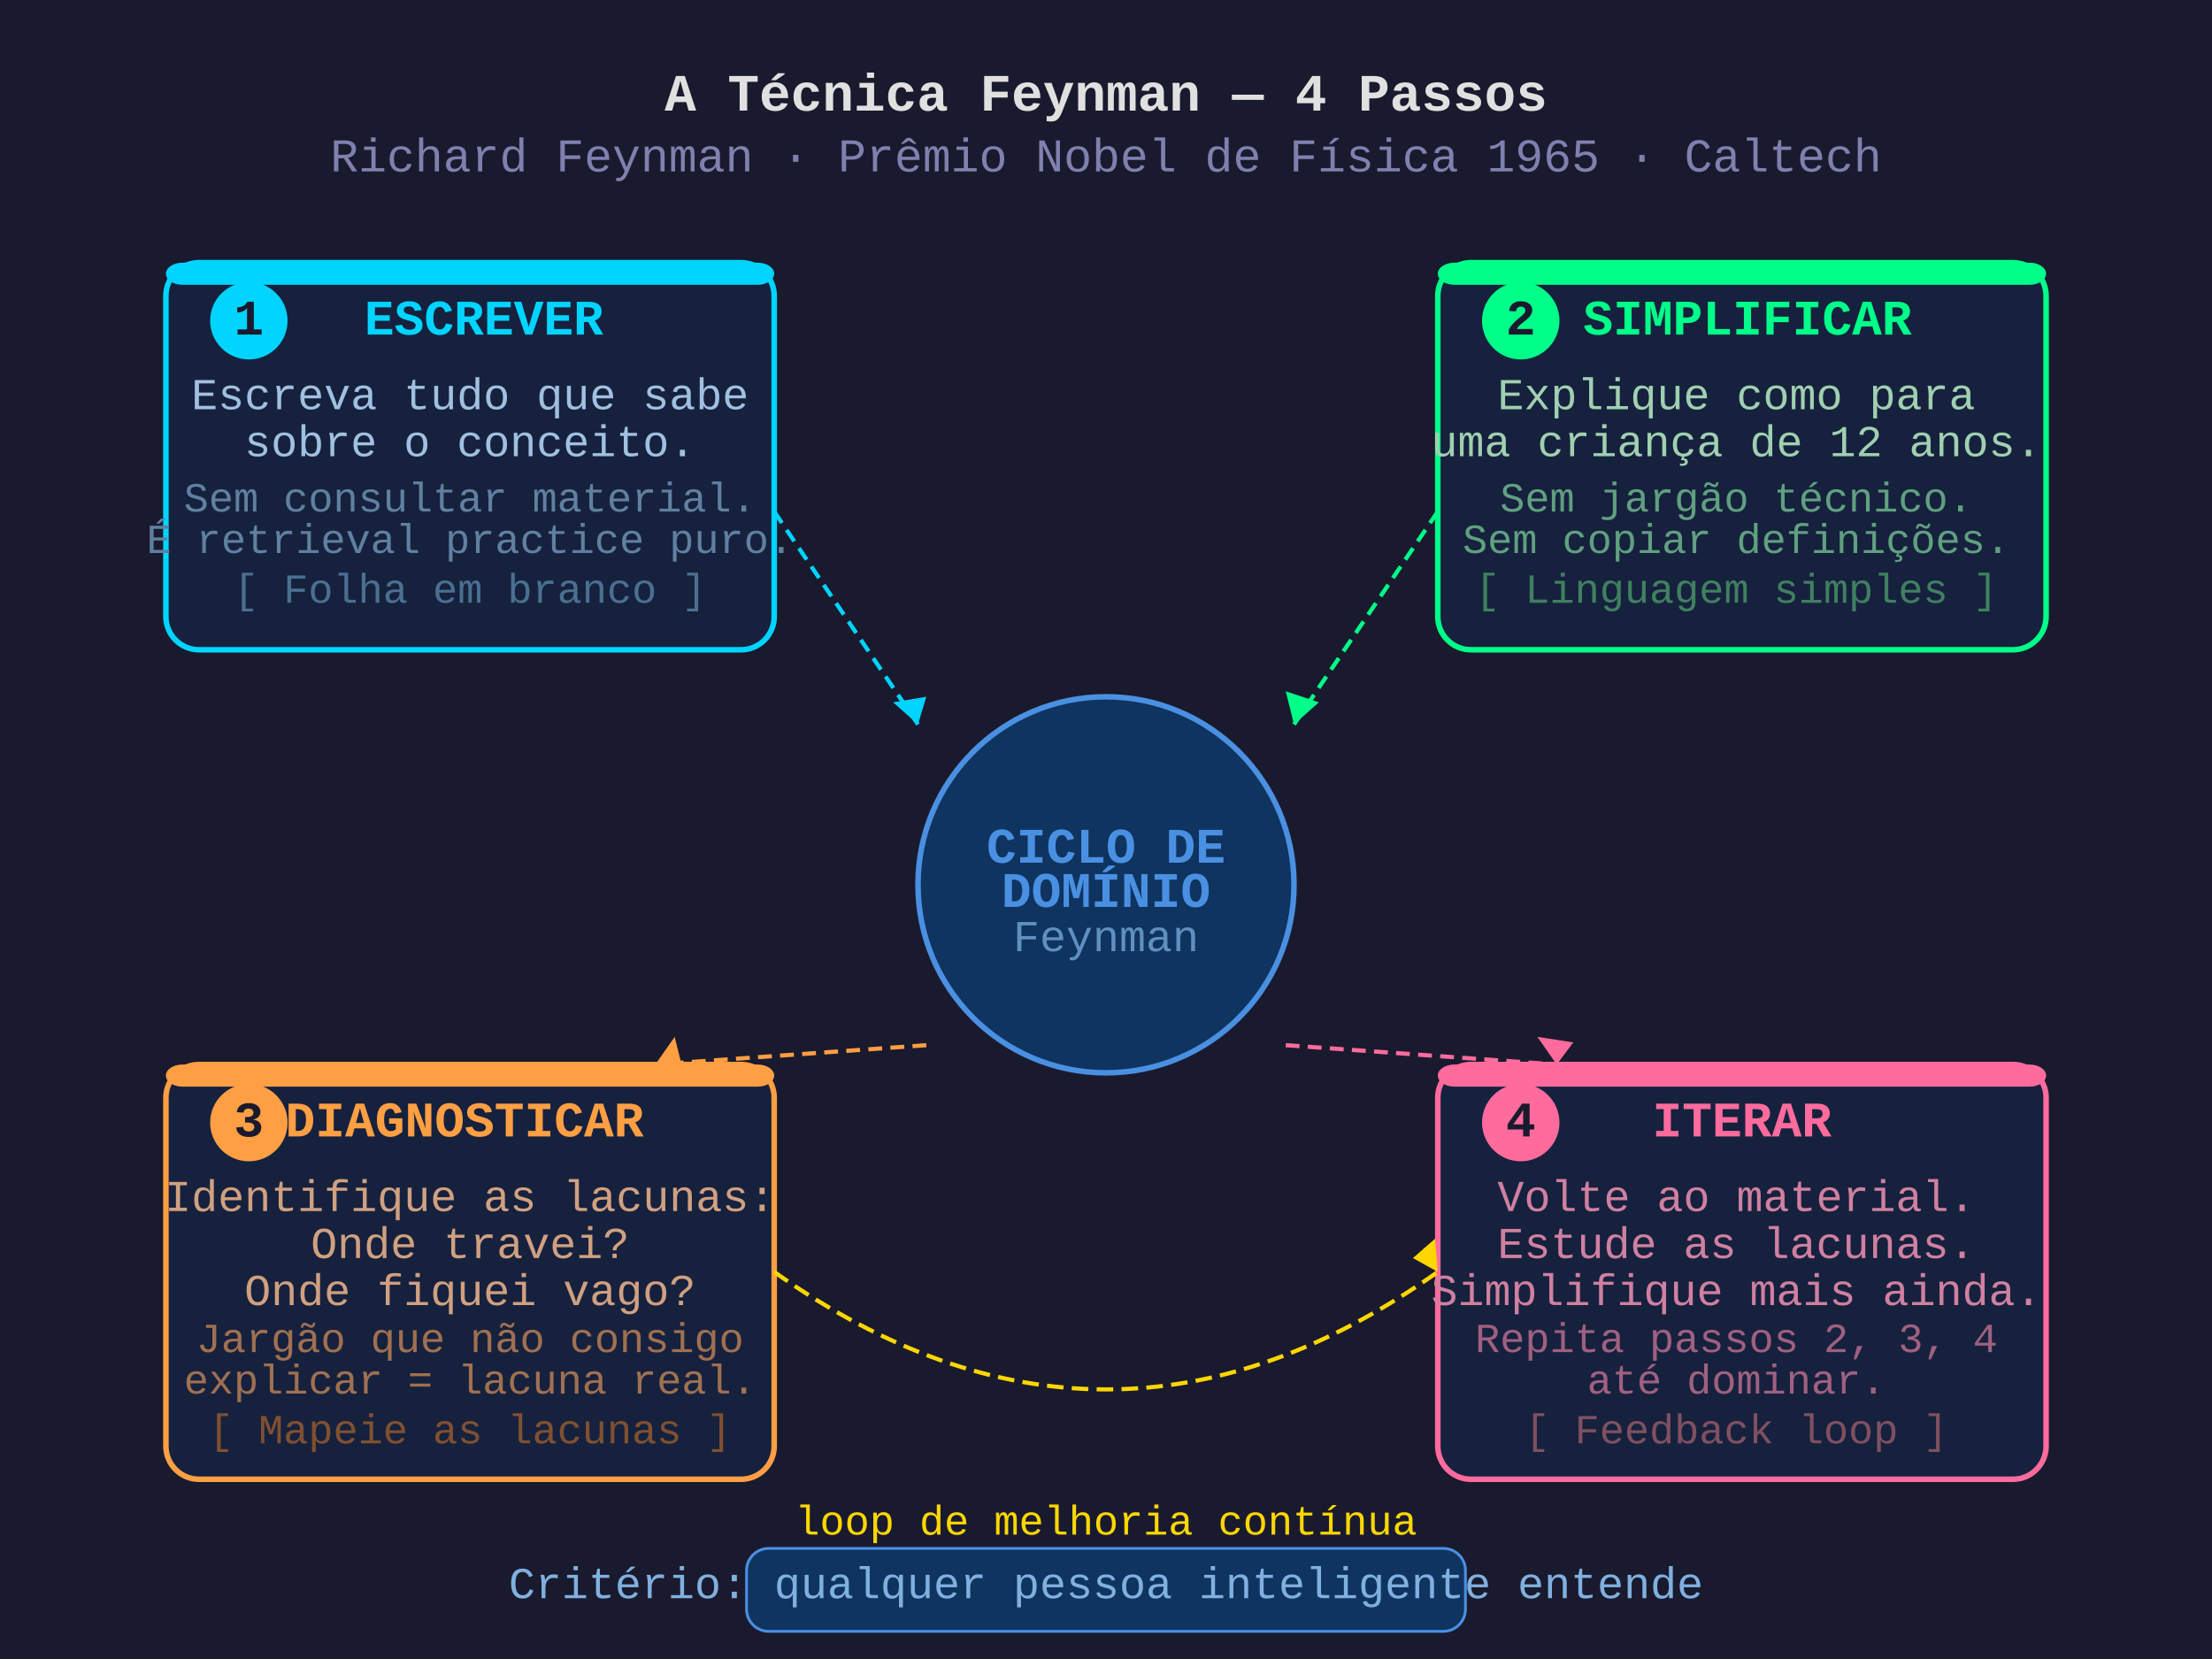
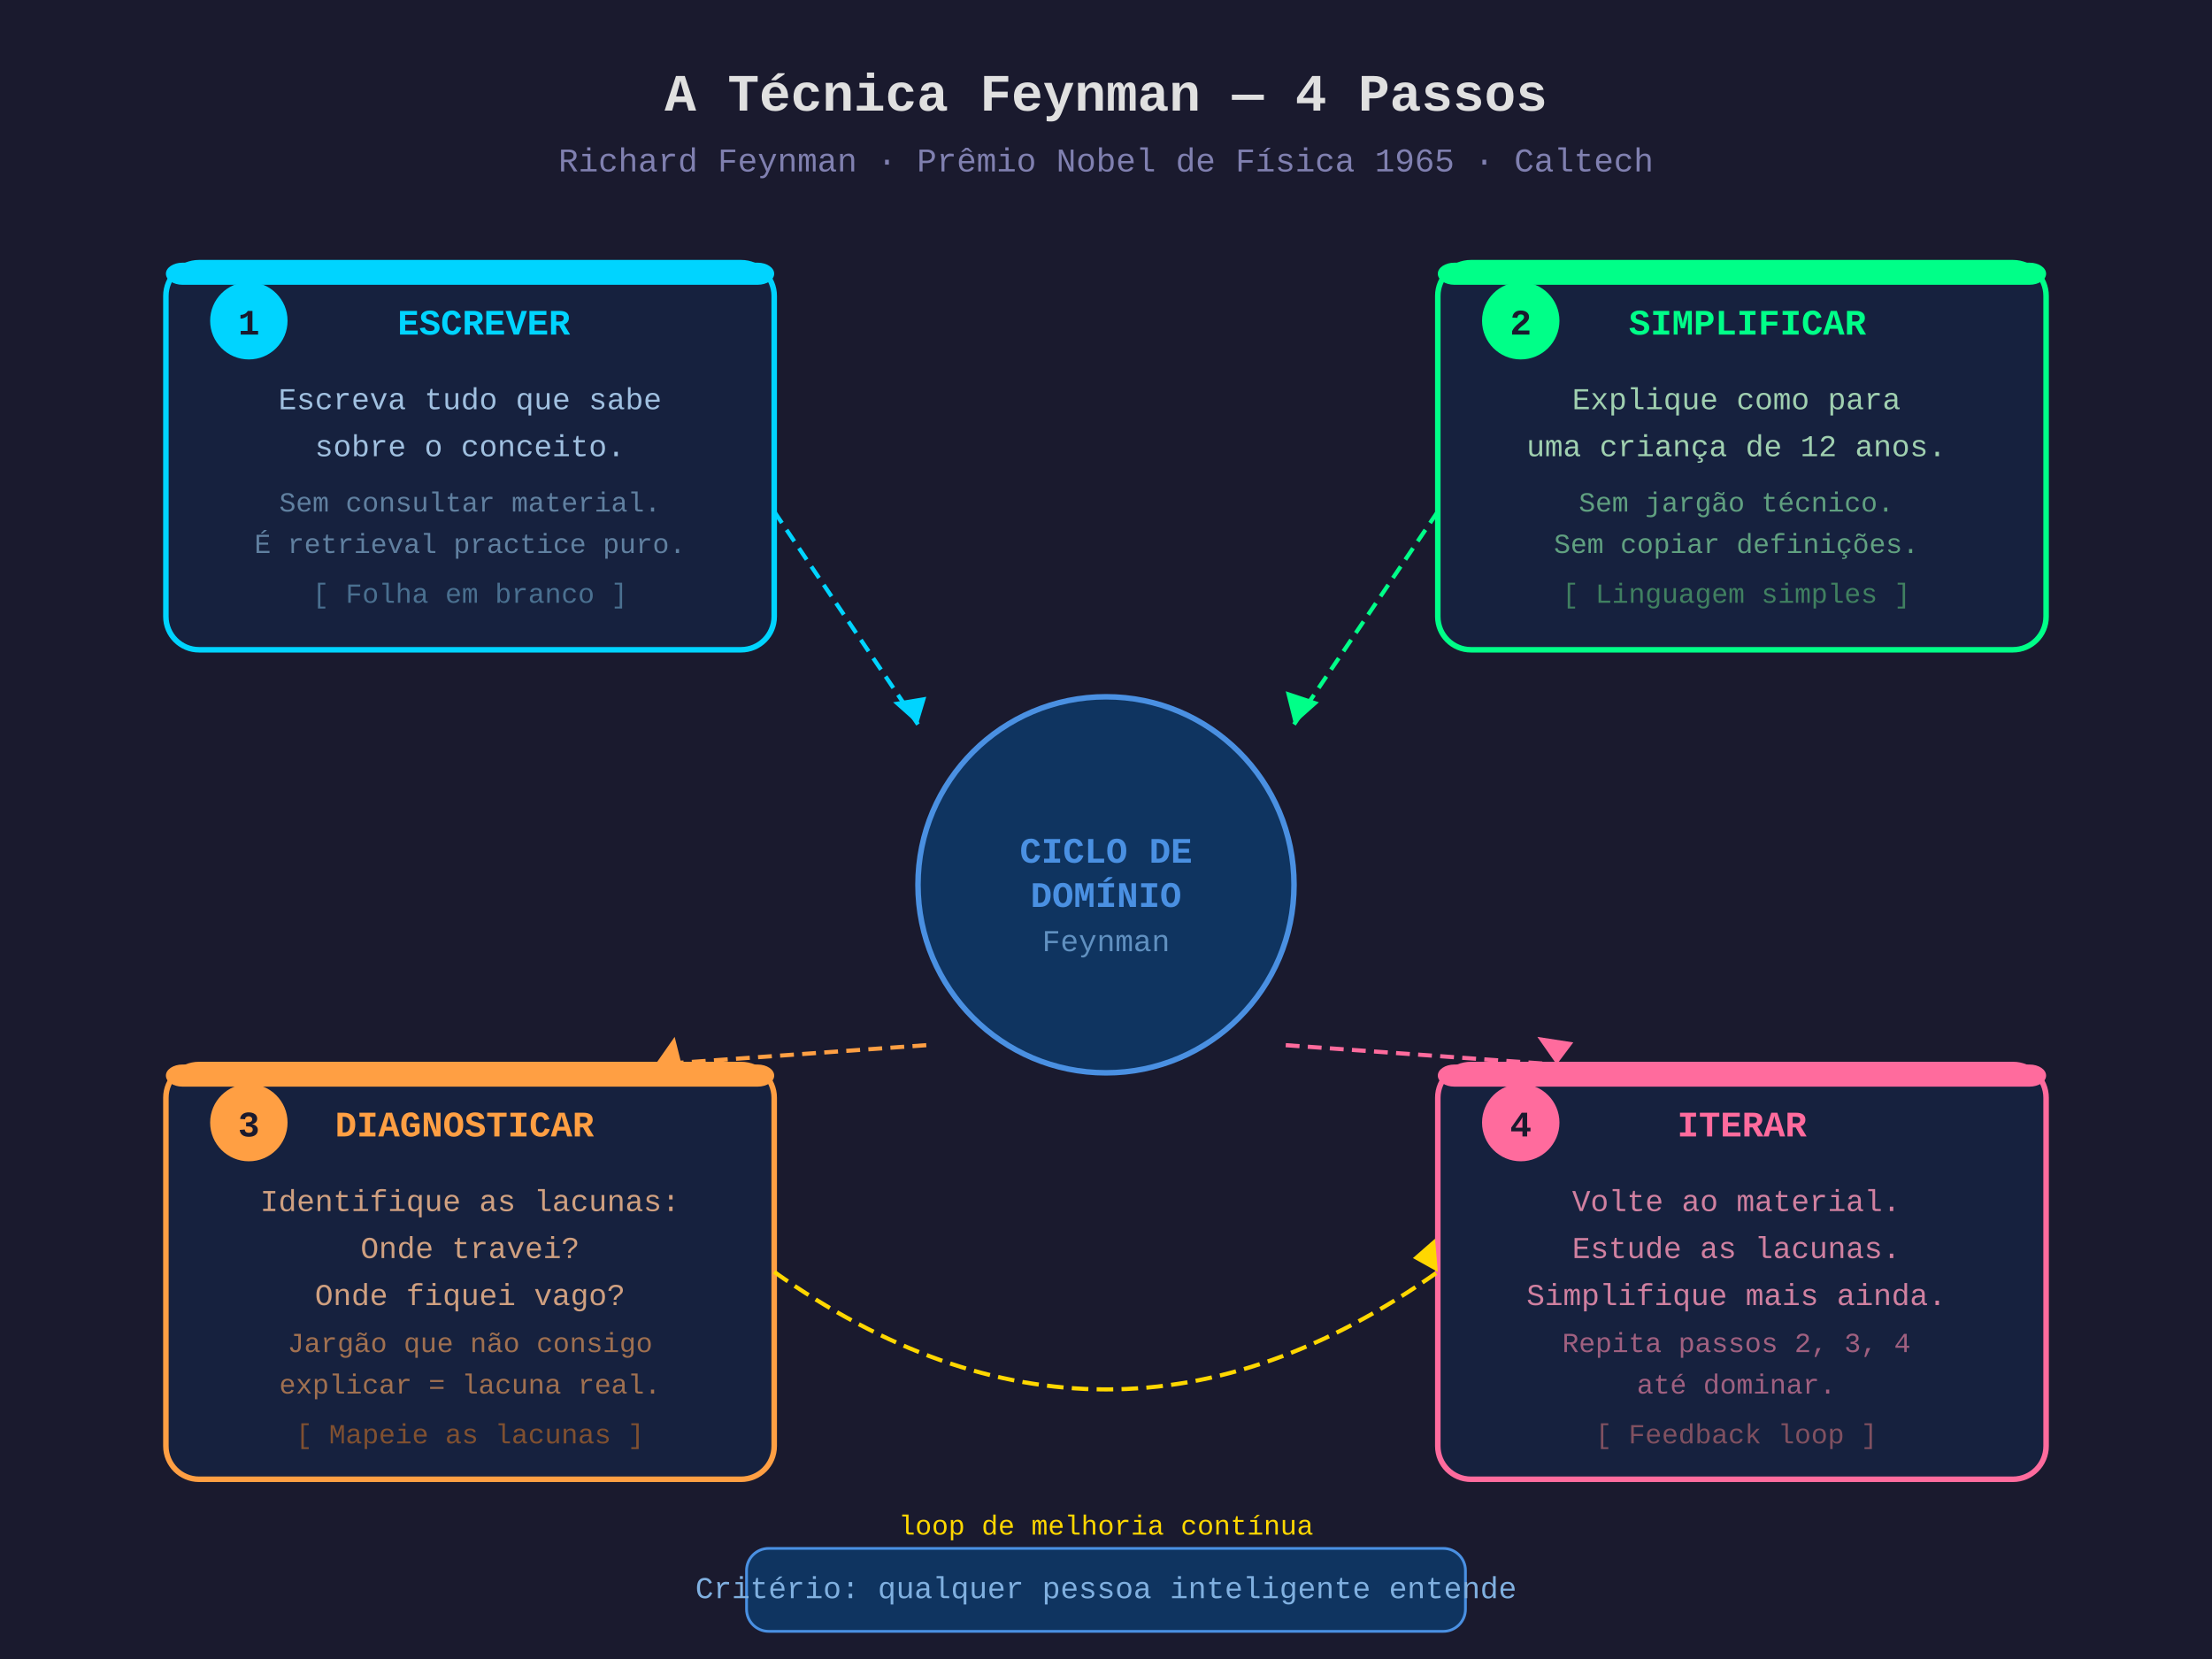
<svg xmlns="http://www.w3.org/2000/svg" viewBox="0 0 800 600" width="800" height="600">
  <rect width="800" height="600" fill="#1a1a2e" />
  <text x="400" y="40" font-family="'Courier New', monospace" font-size="19" font-weight="bold" fill="#e0e0e0" text-anchor="middle">A Técnica Feynman — 4 Passos</text>
-   <text x="400" y="62" font-family="'Courier New', monospace" font-size="17" fill="#8080b0" text-anchor="middle">Richard Feynman · Prêmio Nobel de Física 1965 · Caltech</text>
+   <text x="400" y="62" font-family="'Courier New', monospace" font-size="12" fill="#8080b0" text-anchor="middle">Richard Feynman · Prêmio Nobel de Física 1965 · Caltech</text>
  <circle cx="400" cy="320" r="68" fill="#0f3460" stroke="#4a90e2" stroke-width="2" />
-   <text x="400" y="312" font-family="'Courier New', monospace" font-size="18" font-weight="bold" fill="#4a90e2" text-anchor="middle">CICLO DE</text>
-   <text x="400" y="328" font-family="'Courier New', monospace" font-size="18" font-weight="bold" fill="#4a90e2" text-anchor="middle">DOMÍNIO</text>
-   <text x="400" y="344" font-family="'Courier New', monospace" font-size="16" fill="#6090c0" text-anchor="middle">Feynman</text>
+   <text x="400" y="312" font-family="'Courier New', monospace" font-size="13" font-weight="bold" fill="#4a90e2" text-anchor="middle">CICLO DE</text>
+   <text x="400" y="328" font-family="'Courier New', monospace" font-size="13" font-weight="bold" fill="#4a90e2" text-anchor="middle">DOMÍNIO</text>
+   <text x="400" y="344" font-family="'Courier New', monospace" font-size="11" fill="#6090c0" text-anchor="middle">Feynman</text>
  <rect x="60" y="95" width="220" height="140" fill="#16213e" rx="12" stroke="#00d4ff" stroke-width="2" />
  <rect x="60" y="95" width="220" height="8" fill="#00d4ff" rx="6" />
  <circle cx="90" cy="116" r="14" fill="#00d4ff" />
-   <text x="90" y="121" font-family="'Courier New', monospace" font-size="18" font-weight="bold" fill="#1a1a2e" text-anchor="middle">1</text>
-   <text x="175" y="121" font-family="'Courier New', monospace" font-size="18" font-weight="bold" fill="#00d4ff" text-anchor="middle">ESCREVER</text>
-   <text x="170" y="148" font-family="'Courier New', monospace" font-size="16" fill="#a0c0e0" text-anchor="middle">Escreva tudo que sabe</text>
-   <text x="170" y="165" font-family="'Courier New', monospace" font-size="16" fill="#a0c0e0" text-anchor="middle">sobre o conceito.</text>
-   <text x="170" y="185" font-family="'Courier New', monospace" font-size="15" fill="#6080a0" text-anchor="middle">Sem consultar material.</text>
-   <text x="170" y="200" font-family="'Courier New', monospace" font-size="15" fill="#6080a0" text-anchor="middle">É retrieval practice puro.</text>
-   <text x="170" y="218" font-family="'Courier New', monospace" font-size="15" fill="#4a7090" text-anchor="middle">[ Folha em branco ]</text>
+   <text x="90" y="121" font-family="'Courier New', monospace" font-size="13" font-weight="bold" fill="#1a1a2e" text-anchor="middle">1</text>
+   <text x="175" y="121" font-family="'Courier New', monospace" font-size="13" font-weight="bold" fill="#00d4ff" text-anchor="middle">ESCREVER</text>
+   <text x="170" y="148" font-family="'Courier New', monospace" font-size="11" fill="#a0c0e0" text-anchor="middle">Escreva tudo que sabe</text>
+   <text x="170" y="165" font-family="'Courier New', monospace" font-size="11" fill="#a0c0e0" text-anchor="middle">sobre o conceito.</text>
+   <text x="170" y="185" font-family="'Courier New', monospace" font-size="10" fill="#6080a0" text-anchor="middle">Sem consultar material.</text>
+   <text x="170" y="200" font-family="'Courier New', monospace" font-size="10" fill="#6080a0" text-anchor="middle">É retrieval practice puro.</text>
+   <text x="170" y="218" font-family="'Courier New', monospace" font-size="10" fill="#4a7090" text-anchor="middle">[ Folha em branco ]</text>
  <line x1="280" y1="185" x2="332" y2="262" stroke="#00d4ff" stroke-width="1.5" stroke-dasharray="5,3" />
  <polygon points="332,262 323,254 335,252" fill="#00d4ff" />
  <rect x="520" y="95" width="220" height="140" fill="#16213e" rx="12" stroke="#00ff88" stroke-width="2" />
  <rect x="520" y="95" width="220" height="8" fill="#00ff88" rx="6" />
  <circle cx="550" cy="116" r="14" fill="#00ff88" />
-   <text x="550" y="121" font-family="'Courier New', monospace" font-size="18" font-weight="bold" fill="#1a1a2e" text-anchor="middle">2</text>
-   <text x="632" y="121" font-family="'Courier New', monospace" font-size="18" font-weight="bold" fill="#00ff88" text-anchor="middle">SIMPLIFICAR</text>
-   <text x="628" y="148" font-family="'Courier New', monospace" font-size="16" fill="#a0d0b0" text-anchor="middle">Explique como para</text>
-   <text x="628" y="165" font-family="'Courier New', monospace" font-size="16" fill="#a0d0b0" text-anchor="middle">uma criança de 12 anos.</text>
-   <text x="628" y="185" font-family="'Courier New', monospace" font-size="15" fill="#60a080" text-anchor="middle">Sem jargão técnico.</text>
-   <text x="628" y="200" font-family="'Courier New', monospace" font-size="15" fill="#60a080" text-anchor="middle">Sem copiar definições.</text>
-   <text x="628" y="218" font-family="'Courier New', monospace" font-size="15" fill="#408060" text-anchor="middle">[ Linguagem simples ]</text>
+   <text x="550" y="121" font-family="'Courier New', monospace" font-size="13" font-weight="bold" fill="#1a1a2e" text-anchor="middle">2</text>
+   <text x="632" y="121" font-family="'Courier New', monospace" font-size="13" font-weight="bold" fill="#00ff88" text-anchor="middle">SIMPLIFICAR</text>
+   <text x="628" y="148" font-family="'Courier New', monospace" font-size="11" fill="#a0d0b0" text-anchor="middle">Explique como para</text>
+   <text x="628" y="165" font-family="'Courier New', monospace" font-size="11" fill="#a0d0b0" text-anchor="middle">uma criança de 12 anos.</text>
+   <text x="628" y="185" font-family="'Courier New', monospace" font-size="10" fill="#60a080" text-anchor="middle">Sem jargão técnico.</text>
+   <text x="628" y="200" font-family="'Courier New', monospace" font-size="10" fill="#60a080" text-anchor="middle">Sem copiar definições.</text>
+   <text x="628" y="218" font-family="'Courier New', monospace" font-size="10" fill="#408060" text-anchor="middle">[ Linguagem simples ]</text>
  <line x1="520" y1="185" x2="468" y2="262" stroke="#00ff88" stroke-width="1.5" stroke-dasharray="5,3" />
  <polygon points="468,262 465,250 477,254" fill="#00ff88" />
  <rect x="60" y="385" width="220" height="150" fill="#16213e" rx="12" stroke="#ff9f43" stroke-width="2" />
  <rect x="60" y="385" width="220" height="8" fill="#ff9f43" rx="6" />
  <circle cx="90" cy="406" r="14" fill="#ff9f43" />
-   <text x="90" y="411" font-family="'Courier New', monospace" font-size="18" font-weight="bold" fill="#1a1a2e" text-anchor="middle">3</text>
-   <text x="168" y="411" font-family="'Courier New', monospace" font-size="18" font-weight="bold" fill="#ff9f43" text-anchor="middle">DIAGNOSTICAR</text>
-   <text x="170" y="438" font-family="'Courier New', monospace" font-size="16" fill="#d0a080" text-anchor="middle">Identifique as lacunas:</text>
-   <text x="170" y="455" font-family="'Courier New', monospace" font-size="16" fill="#d0a080" text-anchor="middle">Onde travei?</text>
-   <text x="170" y="472" font-family="'Courier New', monospace" font-size="16" fill="#d0a080" text-anchor="middle">Onde fiquei vago?</text>
-   <text x="170" y="489" font-family="'Courier New', monospace" font-size="15" fill="#a07050" text-anchor="middle">Jargão que não consigo</text>
-   <text x="170" y="504" font-family="'Courier New', monospace" font-size="15" fill="#a07050" text-anchor="middle">explicar = lacuna real.</text>
-   <text x="170" y="522" font-family="'Courier New', monospace" font-size="15" fill="#805030" text-anchor="middle">[ Mapeie as lacunas ]</text>
+   <text x="90" y="411" font-family="'Courier New', monospace" font-size="13" font-weight="bold" fill="#1a1a2e" text-anchor="middle">3</text>
+   <text x="168" y="411" font-family="'Courier New', monospace" font-size="13" font-weight="bold" fill="#ff9f43" text-anchor="middle">DIAGNOSTICAR</text>
+   <text x="170" y="438" font-family="'Courier New', monospace" font-size="11" fill="#d0a080" text-anchor="middle">Identifique as lacunas:</text>
+   <text x="170" y="455" font-family="'Courier New', monospace" font-size="11" fill="#d0a080" text-anchor="middle">Onde travei?</text>
+   <text x="170" y="472" font-family="'Courier New', monospace" font-size="11" fill="#d0a080" text-anchor="middle">Onde fiquei vago?</text>
+   <text x="170" y="489" font-family="'Courier New', monospace" font-size="10" fill="#a07050" text-anchor="middle">Jargão que não consigo</text>
+   <text x="170" y="504" font-family="'Courier New', monospace" font-size="10" fill="#a07050" text-anchor="middle">explicar = lacuna real.</text>
+   <text x="170" y="522" font-family="'Courier New', monospace" font-size="10" fill="#805030" text-anchor="middle">[ Mapeie as lacunas ]</text>
  <line x1="335" y1="378" x2="237" y2="385" stroke="#ff9f43" stroke-width="1.5" stroke-dasharray="5,3" />
  <polygon points="237,385 244,375 247,387" fill="#ff9f43" />
  <rect x="520" y="385" width="220" height="150" fill="#16213e" rx="12" stroke="#ff6b9d" stroke-width="2" />
  <rect x="520" y="385" width="220" height="8" fill="#ff6b9d" rx="6" />
  <circle cx="550" cy="406" r="14" fill="#ff6b9d" />
-   <text x="550" y="411" font-family="'Courier New', monospace" font-size="18" font-weight="bold" fill="#1a1a2e" text-anchor="middle">4</text>
-   <text x="630" y="411" font-family="'Courier New', monospace" font-size="18" font-weight="bold" fill="#ff6b9d" text-anchor="middle">ITERAR</text>
-   <text x="628" y="438" font-family="'Courier New', monospace" font-size="16" fill="#d080a0" text-anchor="middle">Volte ao material.</text>
-   <text x="628" y="455" font-family="'Courier New', monospace" font-size="16" fill="#d080a0" text-anchor="middle">Estude as lacunas.</text>
-   <text x="628" y="472" font-family="'Courier New', monospace" font-size="16" fill="#d080a0" text-anchor="middle">Simplifique mais ainda.</text>
-   <text x="628" y="489" font-family="'Courier New', monospace" font-size="15" fill="#a06080" text-anchor="middle">Repita passos 2, 3, 4</text>
-   <text x="628" y="504" font-family="'Courier New', monospace" font-size="15" fill="#a06080" text-anchor="middle">até dominar.</text>
-   <text x="628" y="522" font-family="'Courier New', monospace" font-size="15" fill="#805060" text-anchor="middle">[ Feedback loop ]</text>
+   <text x="550" y="411" font-family="'Courier New', monospace" font-size="13" font-weight="bold" fill="#1a1a2e" text-anchor="middle">4</text>
+   <text x="630" y="411" font-family="'Courier New', monospace" font-size="13" font-weight="bold" fill="#ff6b9d" text-anchor="middle">ITERAR</text>
+   <text x="628" y="438" font-family="'Courier New', monospace" font-size="11" fill="#d080a0" text-anchor="middle">Volte ao material.</text>
+   <text x="628" y="455" font-family="'Courier New', monospace" font-size="11" fill="#d080a0" text-anchor="middle">Estude as lacunas.</text>
+   <text x="628" y="472" font-family="'Courier New', monospace" font-size="11" fill="#d080a0" text-anchor="middle">Simplifique mais ainda.</text>
+   <text x="628" y="489" font-family="'Courier New', monospace" font-size="10" fill="#a06080" text-anchor="middle">Repita passos 2, 3, 4</text>
+   <text x="628" y="504" font-family="'Courier New', monospace" font-size="10" fill="#a06080" text-anchor="middle">até dominar.</text>
+   <text x="628" y="522" font-family="'Courier New', monospace" font-size="10" fill="#805060" text-anchor="middle">[ Feedback loop ]</text>
  <path d="M 280 460 Q 400 545 520 460" stroke="#ffd700" stroke-width="1.5" fill="none" stroke-dasharray="6,3" />
  <polygon points="520,460 511,455 519,448" fill="#ffd700" />
-   <text x="400" y="555" font-family="'Courier New', monospace" font-size="15" fill="#ffd700" text-anchor="middle">loop de melhoria contínua</text>
+   <text x="400" y="555" font-family="'Courier New', monospace" font-size="10" fill="#ffd700" text-anchor="middle">loop de melhoria contínua</text>
  <line x1="465" y1="378" x2="563" y2="385" stroke="#ff6b9d" stroke-width="1.5" stroke-dasharray="5,3" />
  <polygon points="563,385 556,375 569,377" fill="#ff6b9d" />
  <rect x="270" y="560" width="260" height="30" fill="#0f3460" rx="8" stroke="#4a90e2" stroke-width="1" />
-   <text x="400" y="578" font-family="'Courier New', monospace" font-size="16" fill="#80b0e0" text-anchor="middle">Critério: qualquer pessoa inteligente entende</text>
+   <text x="400" y="578" font-family="'Courier New', monospace" font-size="11" fill="#80b0e0" text-anchor="middle">Critério: qualquer pessoa inteligente entende</text>
</svg>
